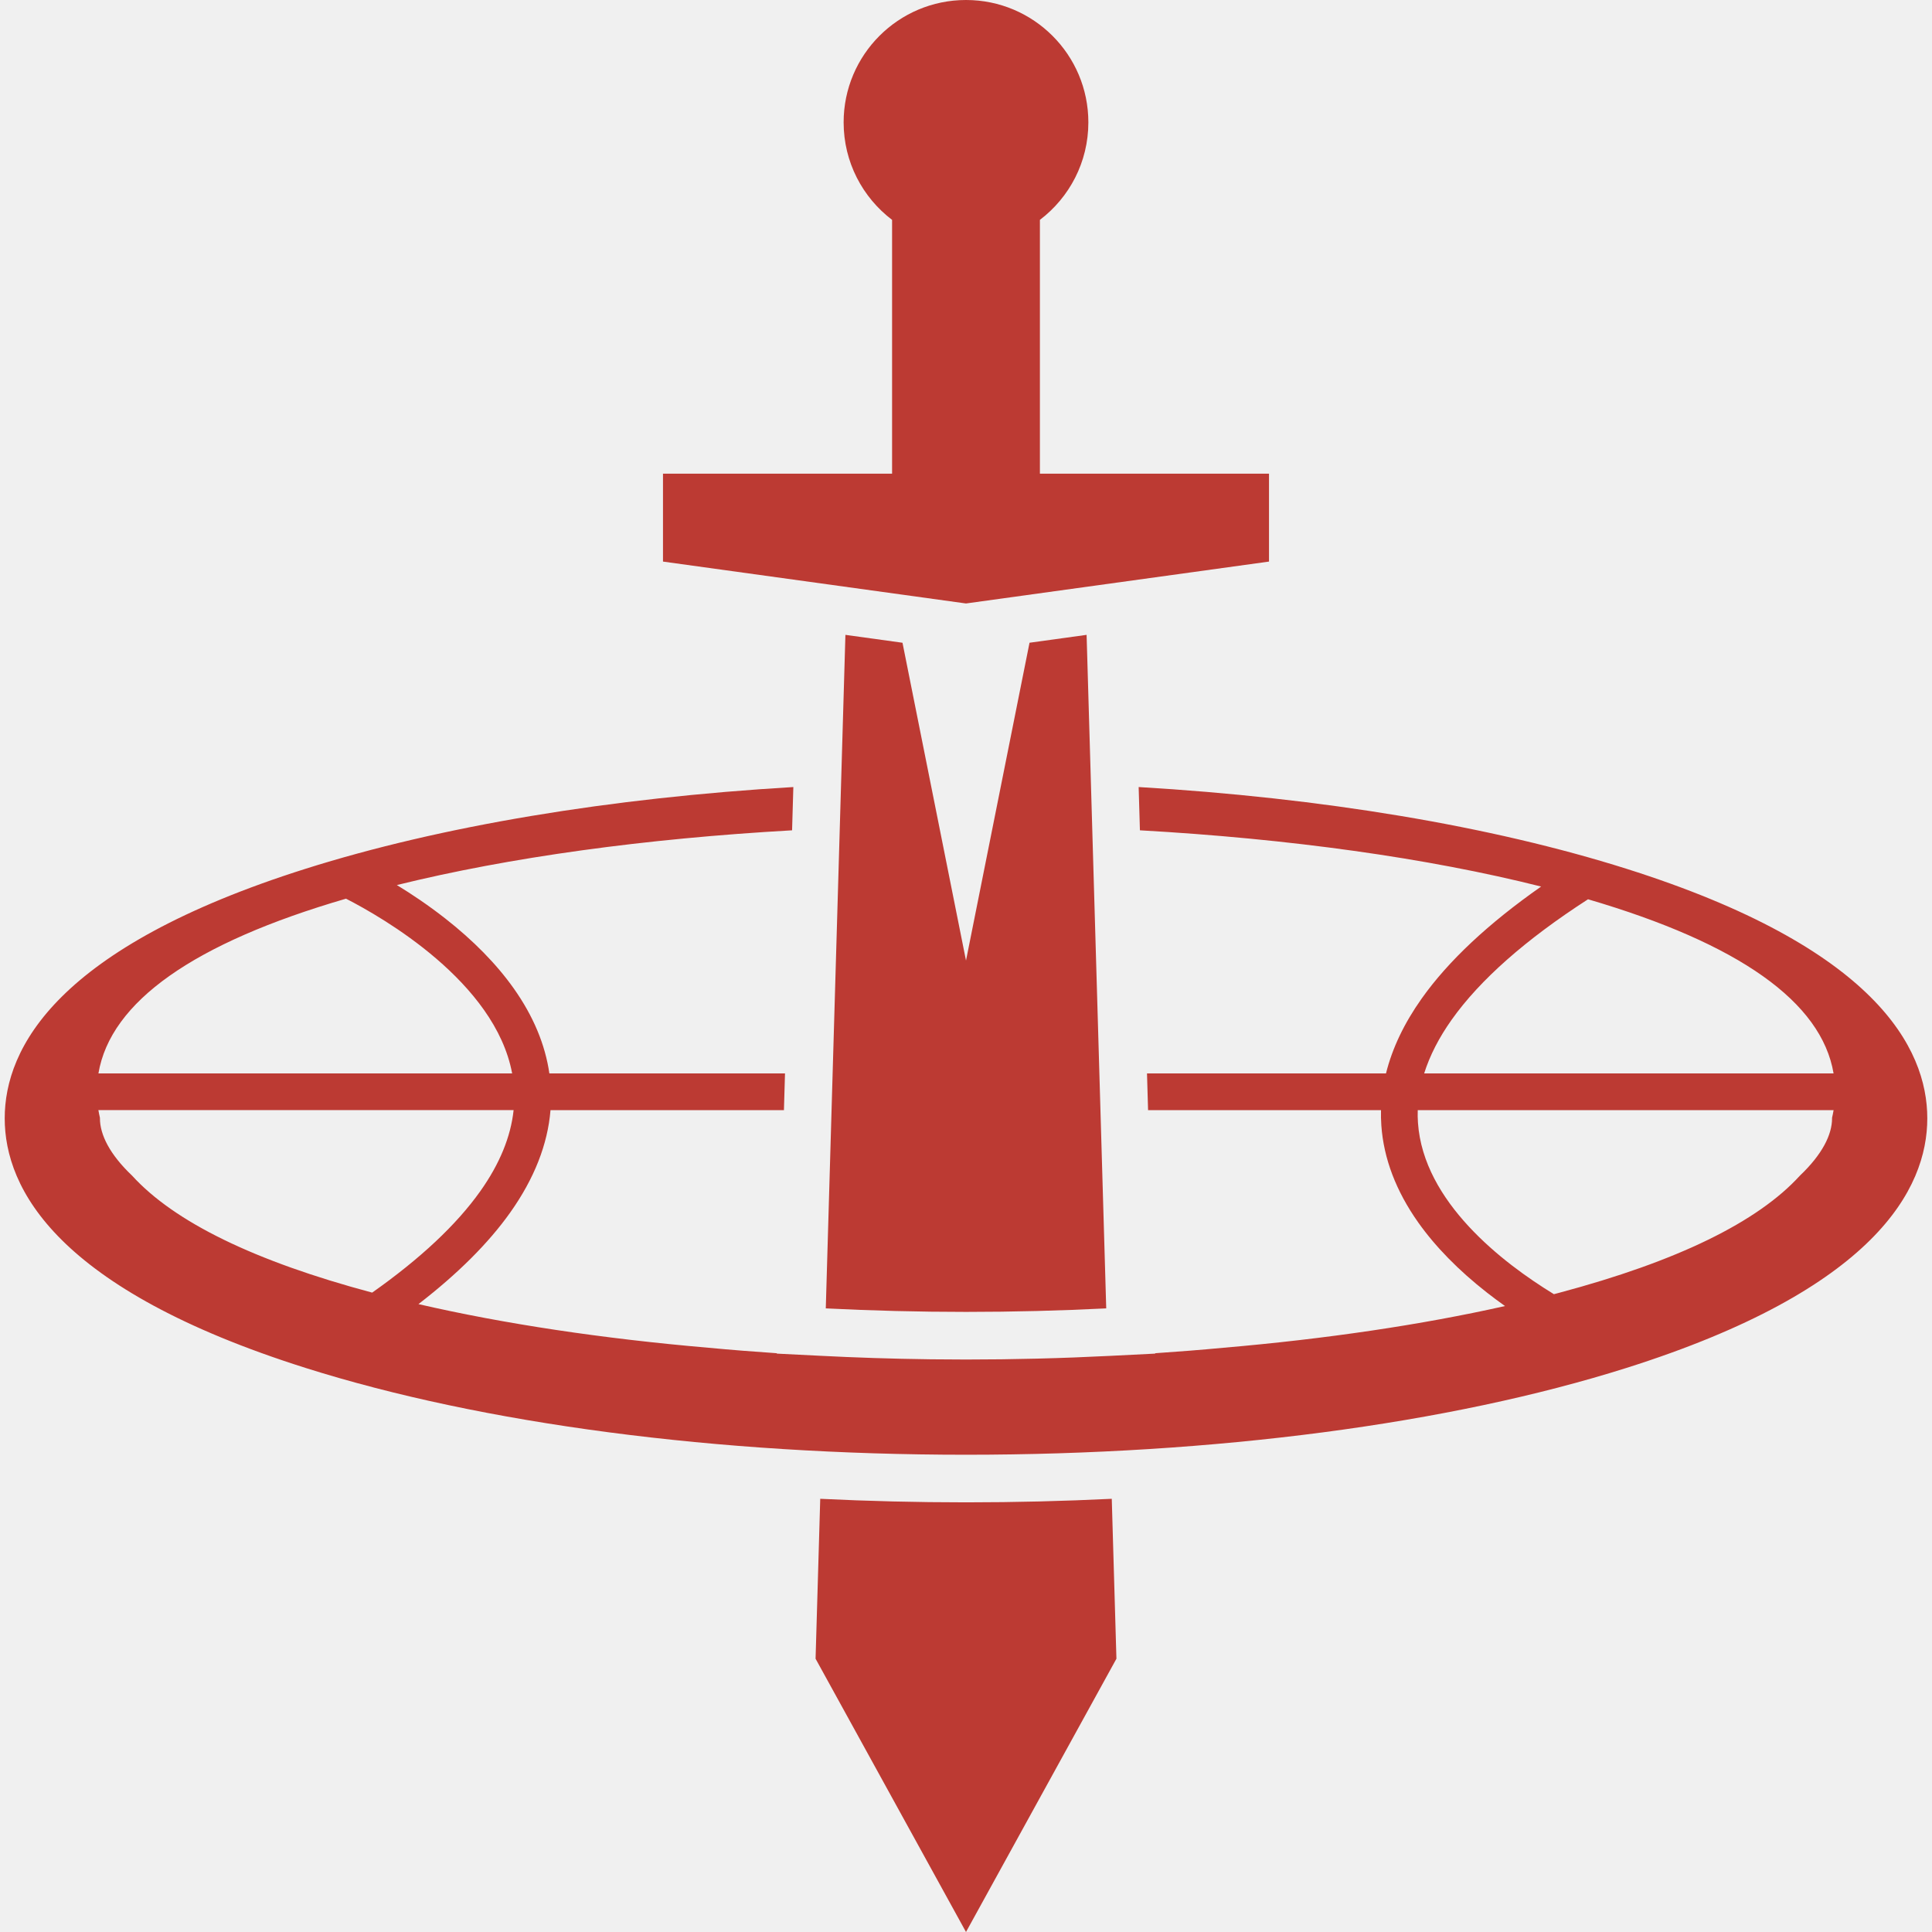
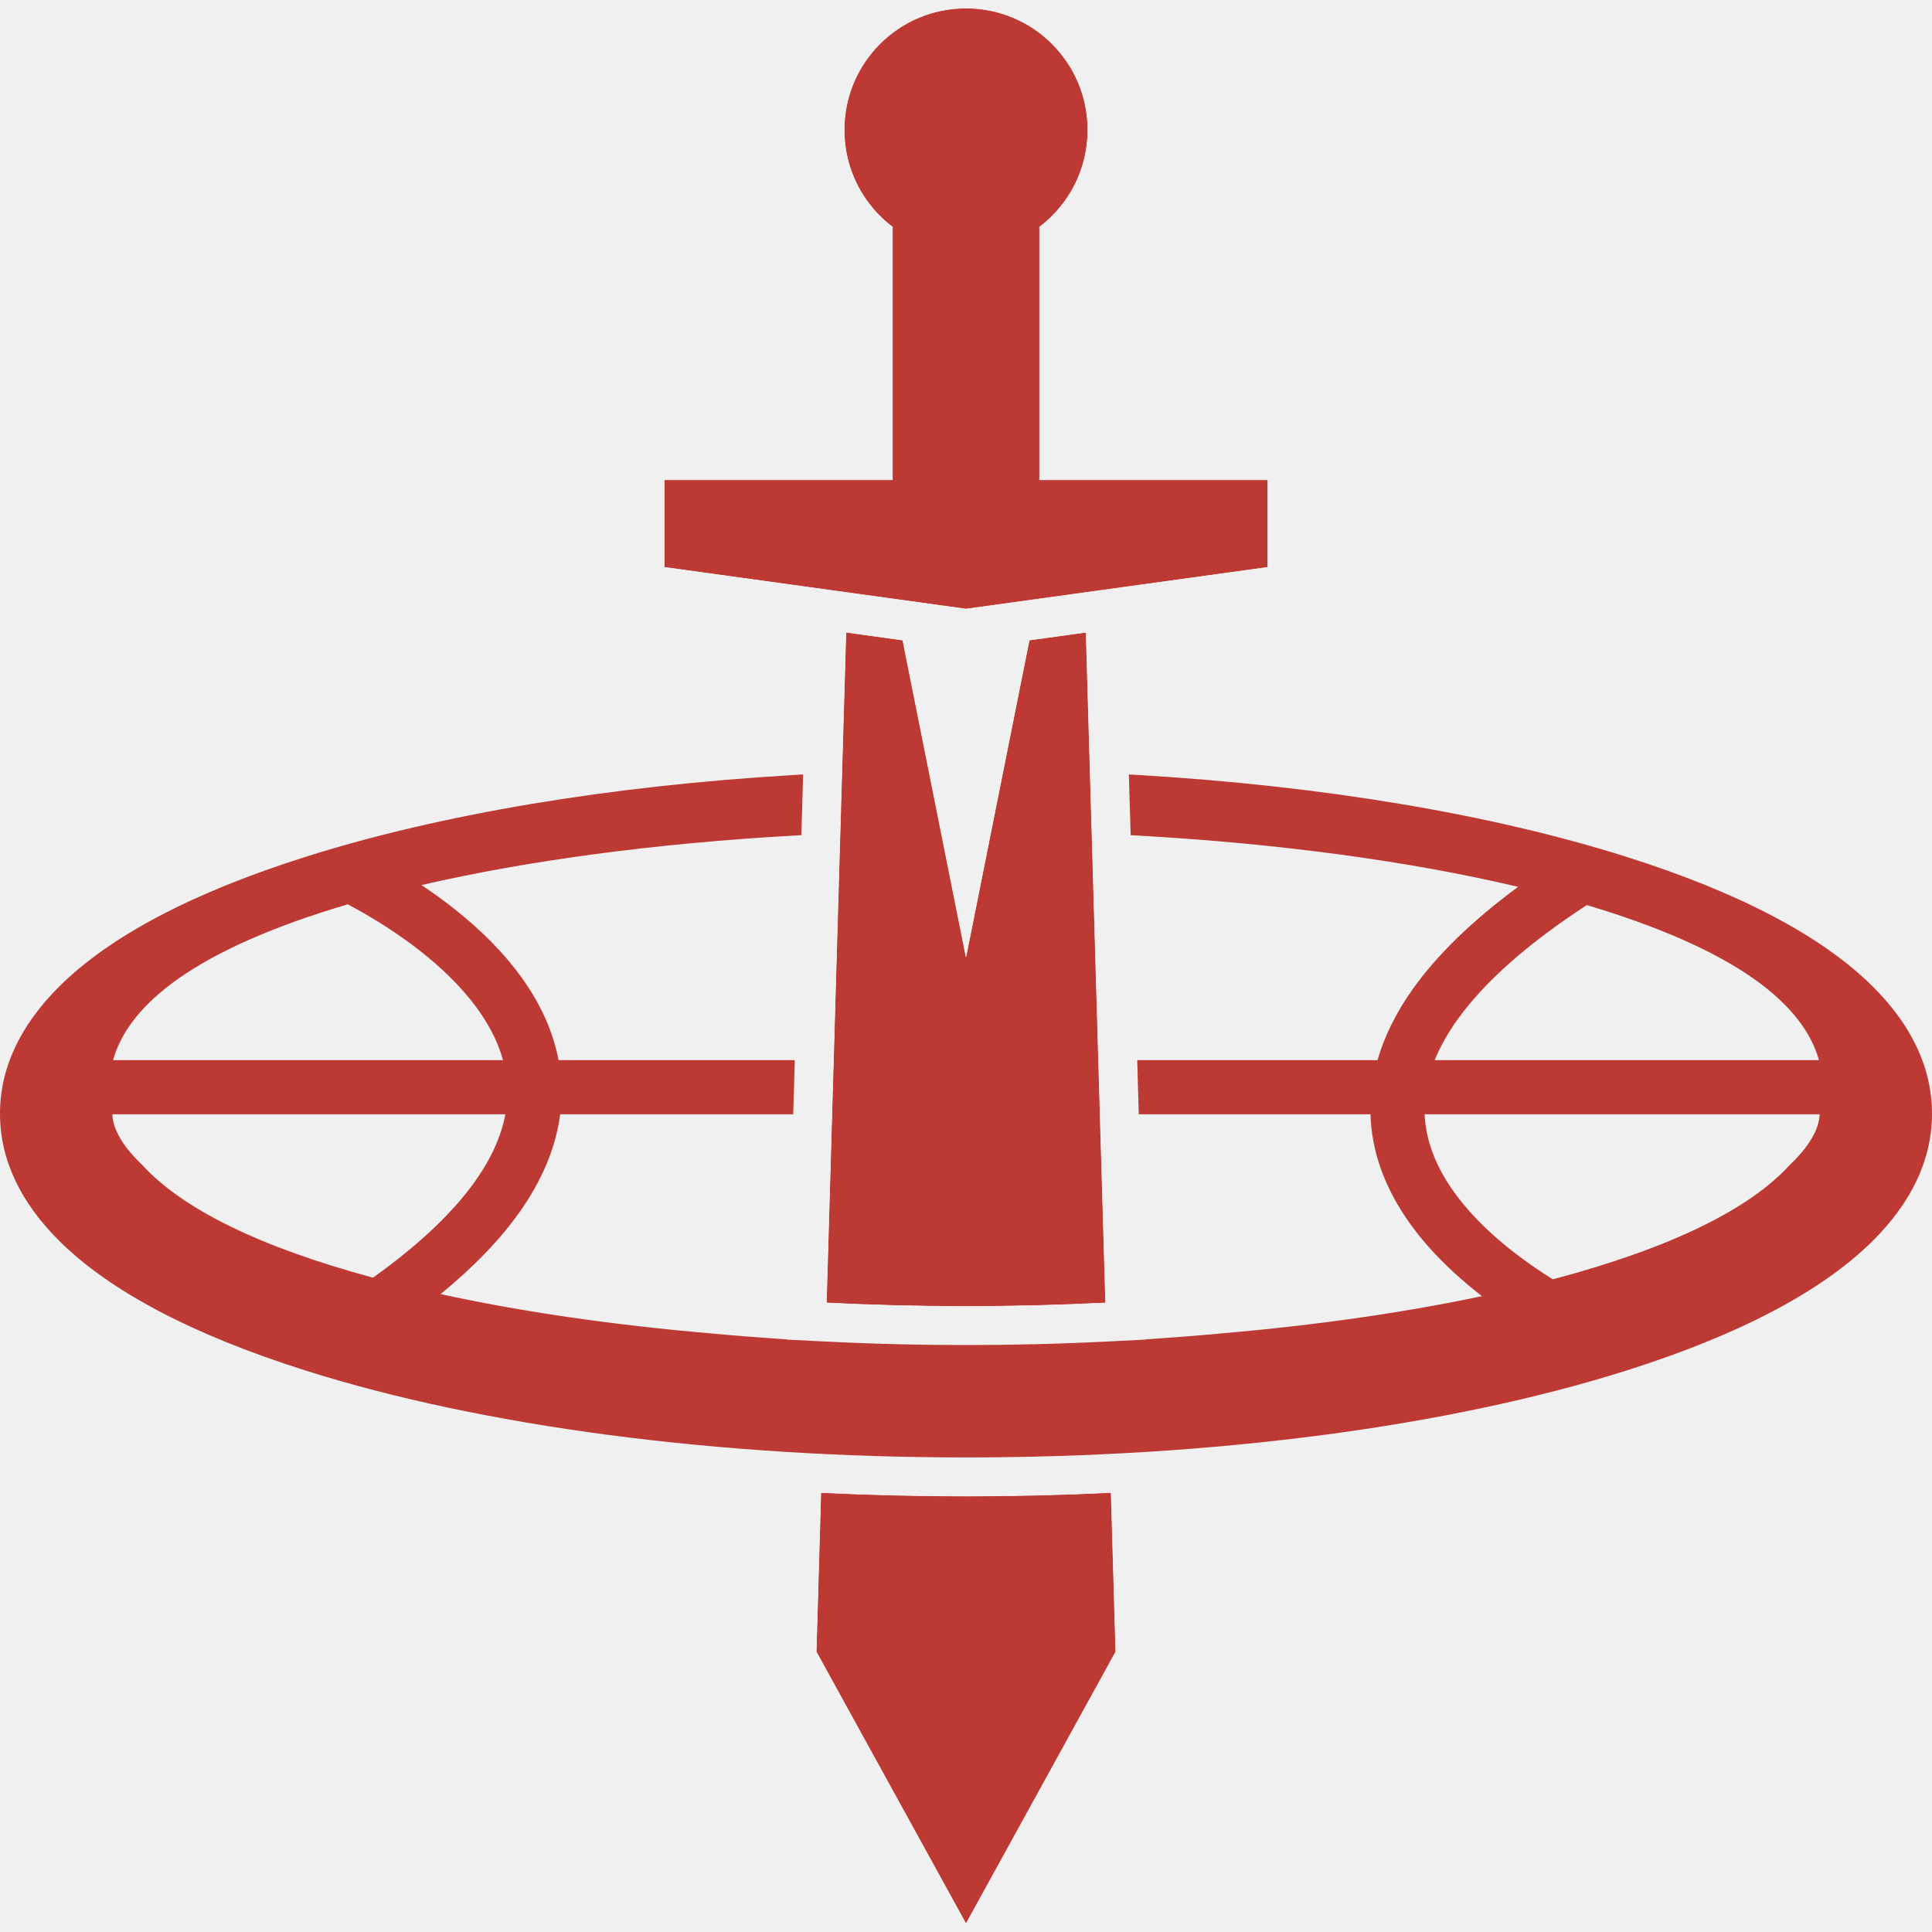
<svg xmlns="http://www.w3.org/2000/svg" id="LOGO" viewBox="0 0 3456 3456">
  <defs>
    <style>
      .cls-1 {
+         stroke: #fff;
+         stroke-miterlimit: 10;
+       }
+ 
+       .cls-1, .cls-2 {
        fill: #bc3a33;
      }
    </style>
  </defs>
-   <path class="cls-1" d="M1728,2687.43c-88.05,0-175.15-2.16-260.75-6.35l-8.34,286.08,269.09,488.84,269.09-488.84-8.34-286.08c-85.6,4.19-172.7,6.35-260.75,6.35Z" />
-   <path class="cls-1" d="M2270.02,1004.57v-157.25h-409.81v-454.01c52.65-39.97,86.67-103.21,86.67-174.42,0-120.89-98-218.89-218.89-218.89s-218.89,98-218.89,218.89c0,71.21,34.02,134.44,86.67,174.42v454.01h-409.8v157.25l542.02,74.92,542.02-74.92Z" />
-   <path class="cls-1" d="M2909.37,1554.06c-242.25-76.56-544.63-126.78-872.52-146.19l2.26,77.41c267.22,15.05,514.32,49.44,717.69,100.59-94.47,66.11-166.16,133.3-213.67,200.34-31.4,44.31-52.71,89.1-63.82,133.92h-427.53l1.91,65.7h416.67c-.22,9.15-.03,18.3.61,27.43,4.13,59.08,26.33,117.45,65.99,173.49,30.75,43.45,72.07,85.64,122.81,125.37,10.92,8.55,21.78,16.61,32.44,24.16-149.96,33.67-320.53,58.84-503.38,74.59-40.28,3.79-81.15,7.03-122.46,9.81l.02.68-81.41,4.08c-42.62,2.15-85.65,3.8-129.07,4.87-.19,0-.37.01-.56.02-19.7.48-39.48.86-59.33,1.12-1.71.02-3.43.07-5.14.09-20.89.25-41.85.4-62.88.4s-42.06-.15-62.99-.4c-1.37-.02-2.75-.05-4.12-.07-65.42-.84-130.06-2.96-193.76-6.22l-77.51-3.88.02-.68c-41.28-2.78-82.14-6.02-122.39-9.8-189.1-16.29-365.09-42.65-518.7-78.07,70.43-54.35,125.48-109.28,164.33-164.11,42.83-60.45,66.9-121.78,71.88-182.88h417.56l1.91-65.7h-421.51c-7.48-51.71-28.84-102.73-63.68-151.96-30.75-43.45-72.07-85.64-122.81-125.37-30.29-23.72-60.19-43.67-86.33-59.6,201.31-49.68,444.45-83.13,706.99-97.91l2.26-77.41c-327.89,19.41-630.27,69.63-872.52,146.19C101.8,1694.65,8.43,1874.45,8.43,2000.53s93.37,305.88,538.21,446.47c316.78,100.12,736.33,155.26,1181.37,155.26s864.59-55.14,1181.37-155.26c444.83-140.59,538.2-320.39,538.2-446.47s-93.37-305.88-538.2-446.47ZM618.93,1607.57c65.33,33.46,266.67,148.79,297.2,312.55H176.07c21.65-128.27,170.3-233.21,442.86-312.55ZM236.28,2102.99c-40.13-38.11-57.52-73.42-57.52-102.46,0-.3.04-.6.04-.9-1.09-4.58-2.01-9.18-2.79-13.82h742.74c-5.04,47.62-24.98,96.23-59.56,144.99-42.51,59.96-107.42,120.8-193.45,181.45-210.36-56.17-353.85-126.24-429.47-209.27ZM2596.8,1824.09c50.46-71.18,132.46-143.59,243.91-215.45,270.24,79.21,417.67,183.78,439.22,311.48h-732.35c10-31.78,26.42-63.87,49.21-96.03ZM3219.75,2102.96c-75.76,83.2-219.66,153.38-430.69,209.62-3.12.83-6.27,1.65-9.41,2.47-91.83-56.13-233.35-164.89-243.16-306.53-.52-7.54-.66-15.1-.41-22.7h743.9c-.78,4.64-1.7,9.25-2.79,13.83,0,.29.04.6.04.89,0,29.03-17.38,64.33-57.49,102.43Z" />
-   <path class="cls-1" d="M1728,1718.21l-113.6-568.45-102.11-14.11-35.11,1204.81c82.59,4.14,166.36,6.29,250.83,6.29s168.32-2.16,250.83-6.29l-35.11-1204.82-102.11,14.11-113.6,568.45Z" />
+   <path class="cls-1" d="M1728,2676.17c-87.68,0-174.41-2.15-259.65-6.32l-8.3,284.87,267.95,486.77,267.95-486.77-8.3-284.87c-85.24,4.17-171.97,6.32-259.65,6.32Z" />
+   <path class="cls-1" d="M2267.73,1014.83v-156.59h-408.07v-452.09c52.43-39.81,86.31-102.78,86.31-173.68,0-120.38-97.58-217.96-217.96-217.96s-217.96,97.59-217.96,217.96c0,70.9,33.88,133.88,86.3,173.68v452.09h-408.07v156.59l539.73,74.61,539.73-74.61Z" />
+   <path class="cls-1" d="M1728,1711.05l-113.12-566.04-101.68-14.05-34.96,1199.72c82.24,4.12,165.66,6.27,249.76,6.27s167.61-2.15,249.76-6.26l-34.96-1199.72-101.68,14.05-113.12,566.04Z" />
+   <path class="cls-2" d="M3349.5,1764.16c-90.7-89.94-238.87-167.84-440.39-231.53-241-76.17-542.75-126.75-872.63-146.28l-17.12-1.01,3.17,108.63,14.39.81c251.25,14.15,484.98,45.75,678.67,91.65-81.88,60.42-145.27,121.97-188.7,183.26-29.51,41.64-50.59,84.22-62.79,126.73h-429.84l2.82,96.82h414.48c.12,4.27.32,8.51.62,12.71,4.32,61.74,27.38,122.54,68.56,180.73,31.5,44.52,73.7,87.63,125.42,128.13,1.59,1.25,3.2,2.49,4.81,3.74-139.95,29.64-296.32,52.02-465.55,66.61-38.6,3.63-79.49,6.9-121.53,9.73l-15.09,1.02v.42s-65.69,3.29-65.69,3.29c-43.02,2.17-86.13,3.8-128.06,4.83l-.62.02c-19.54.48-39.36.85-58.9,1.11-.83.01-1.66.03-2.5.04-.87.02-1.73.03-2.6.04-21.96.27-42.38.39-62.42.39s-40.46-.13-62.52-.4l-4.11-.07c-63.65-.82-128.37-2.9-192.35-6.18l-61.81-3.1v-.41s-15.09-1.02-15.09-1.02c-42.05-2.83-82.91-6.1-121.58-9.74-176.16-15.18-338.24-38.78-482.39-70.23,59.1-48.39,106.44-97.47,140.97-146.21,40.85-57.66,65.34-116.62,72.9-175.48h416.91l2.82-96.82h-422.6c-9.36-49.34-30.81-97.95-63.88-144.68-31.5-44.52-73.7-87.63-125.42-128.13-17.69-13.86-36.42-27.35-55.95-40.33,190.92-44.17,419.92-74.67,665.19-88.48l14.39-.81,3.17-108.63-17.12,1.01c-329.89,19.53-631.64,70.11-872.63,146.28-201.52,63.69-349.69,141.59-440.39,231.53C35.83,1834.23,0,1910.95,0,1992.18s35.83,157.95,106.5,228.02c90.71,89.94,238.87,167.84,440.39,231.53,316.93,100.17,736.39,155.33,1181.1,155.33s864.18-55.16,1181.1-155.33c201.52-63.69,349.69-141.59,440.39-231.53,70.67-70.08,106.5-146.79,106.5-228.02s-35.83-157.95-106.5-228.02ZM2566.44,1896.4c9.51-23.46,22.74-47.21,39.49-70.84,48.13-67.89,126.35-137.35,232.55-206.51,128.94,38.31,229.84,82.94,299.98,132.68,62.06,44.01,100.77,92.6,115.32,144.68h-687.35ZM3254.97,1993.22c-.48,26.16-19.03,57.92-52.35,89.57l-.79.81c-73.29,80.49-215.04,149.17-421.3,204.13-.93.25-1.87.5-2.81.74-84.17-52.34-219.79-156.64-228.99-289.43-.13-1.93-.24-3.87-.32-5.82h706.56ZM202.21,1896.4c14.63-52.34,53.66-101.16,116.28-145.36,70.91-50.05,173-94.89,303.51-133.33,63.14,33.02,238.5,136.07,277.84,278.69H202.21ZM667.18,2285.51c-201.74-54.58-340.68-122.49-412.99-201.87l-.79-.81c-33.34-31.66-51.89-63.43-52.38-89.6h703c-7.32,39.2-25.42,79.35-53.96,119.6-40.19,56.69-101.7,114.77-182.88,172.68Z" />
</svg>
